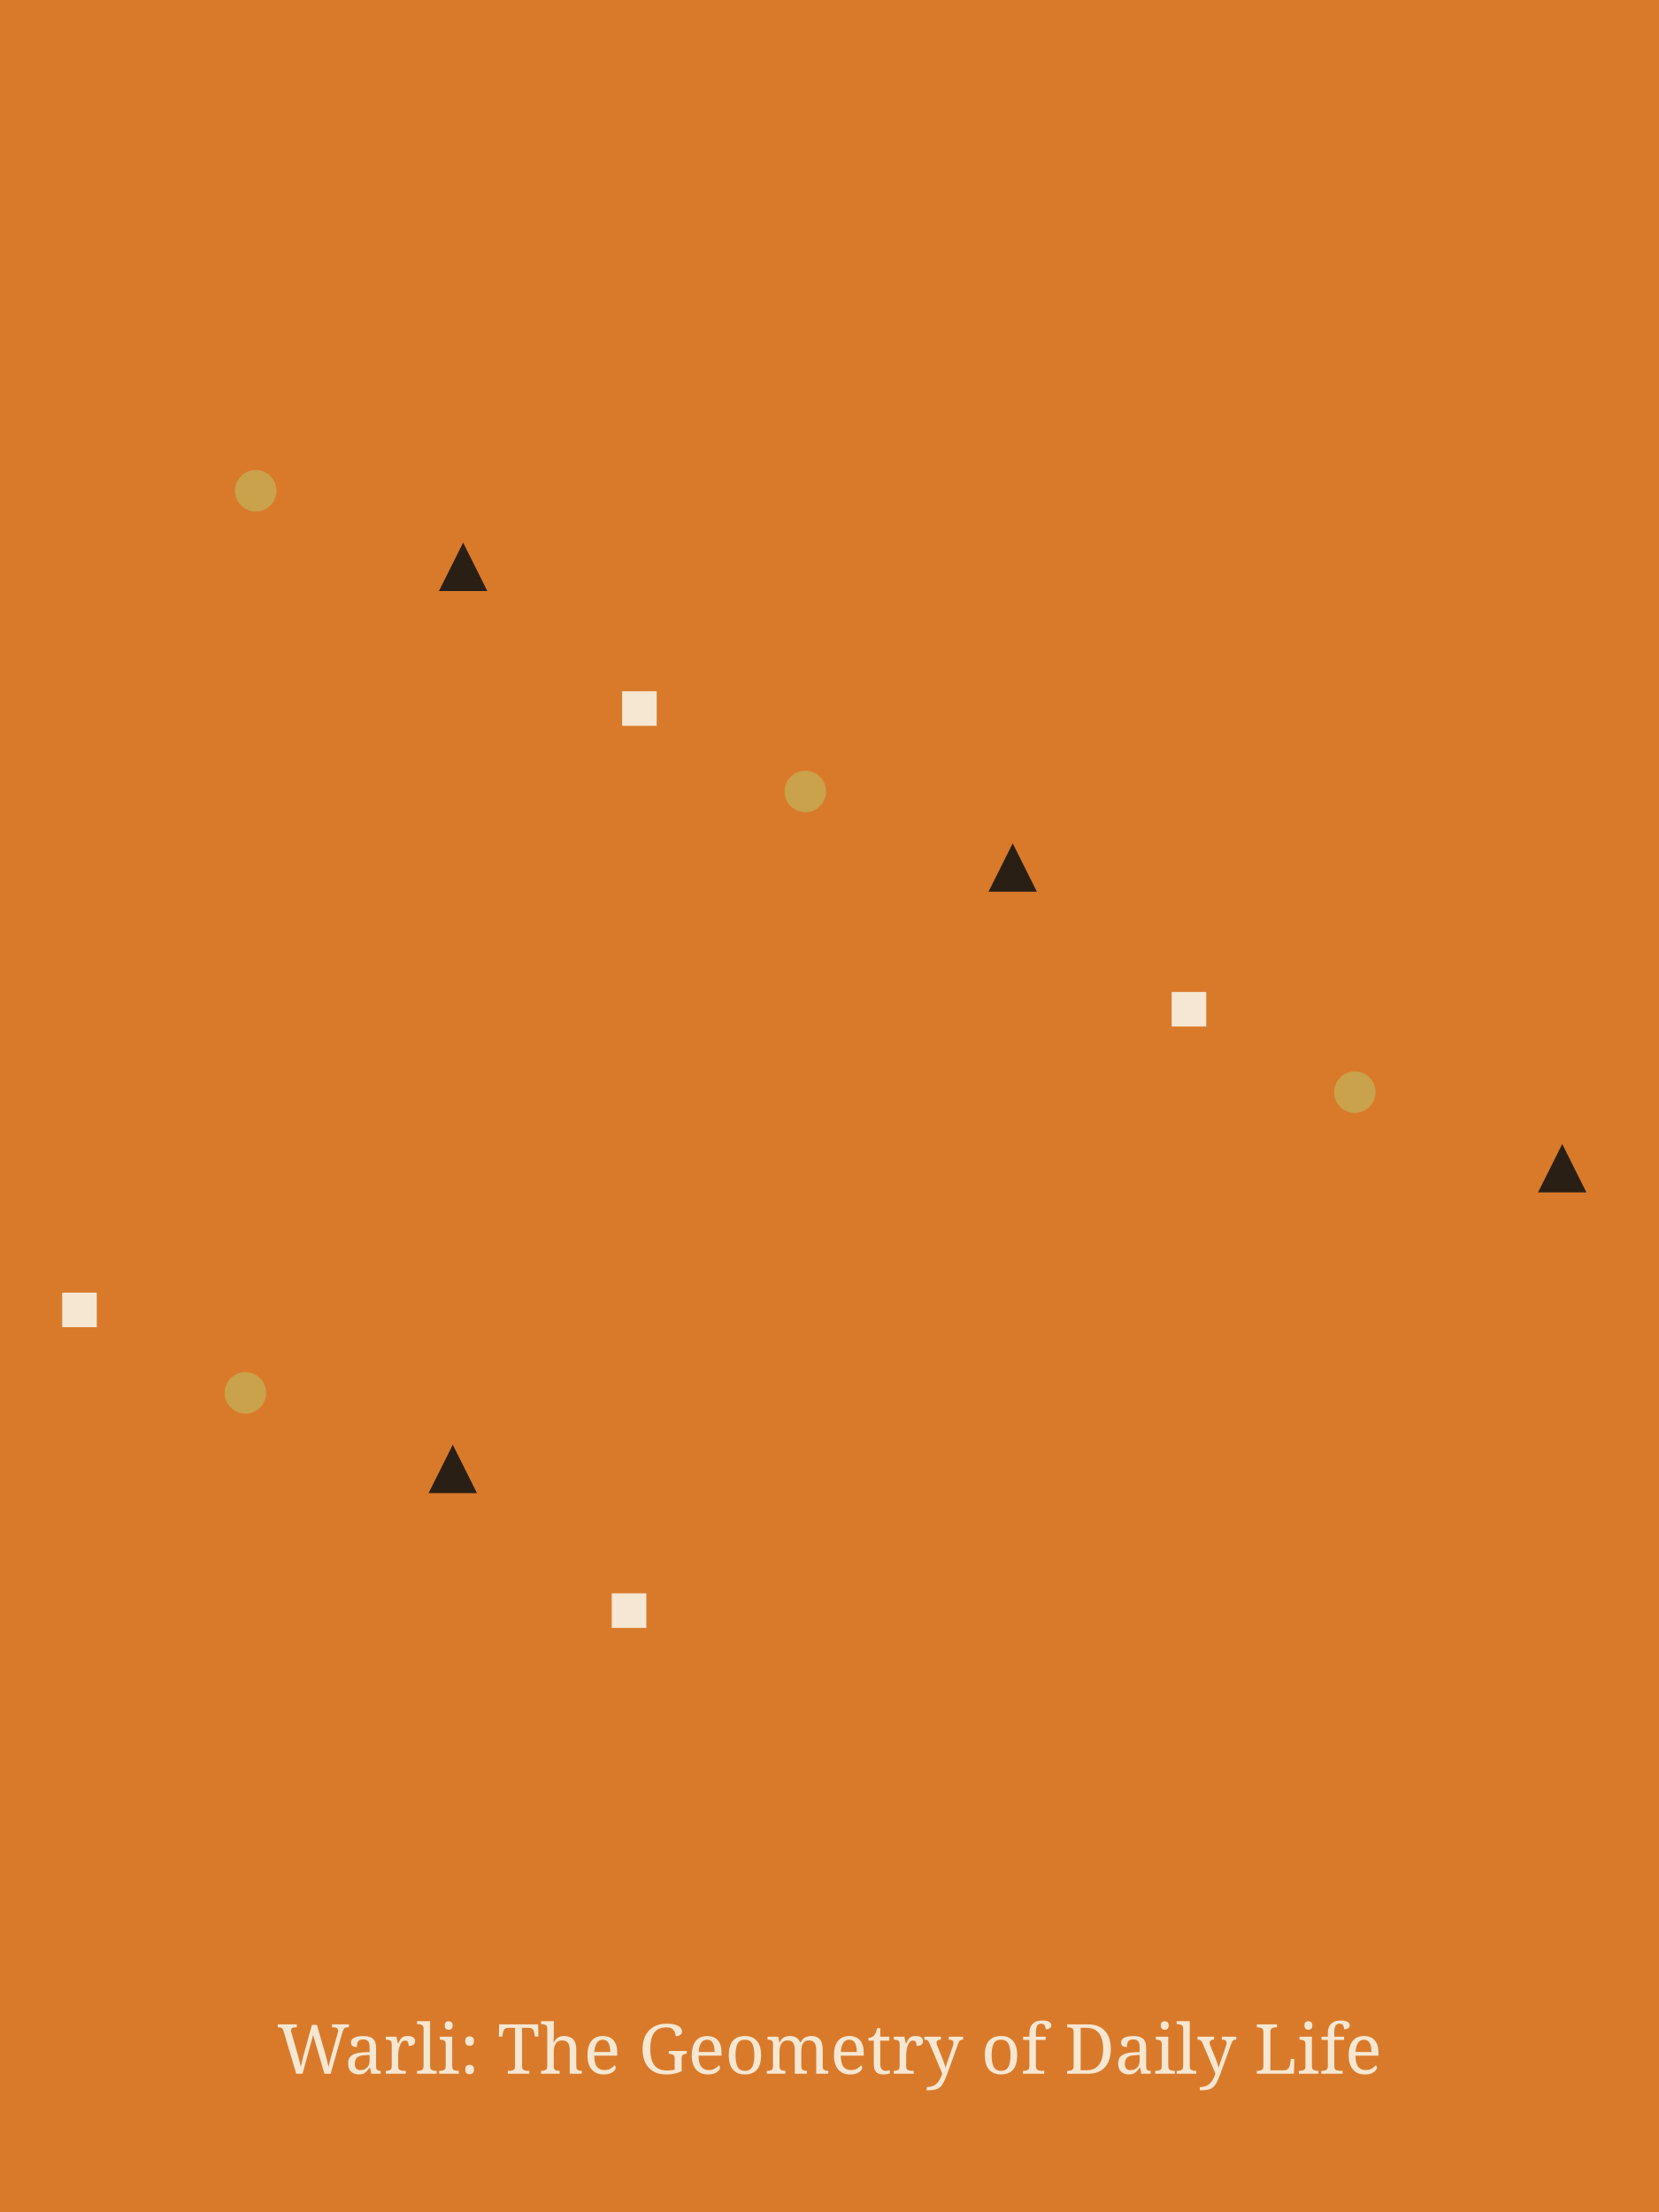
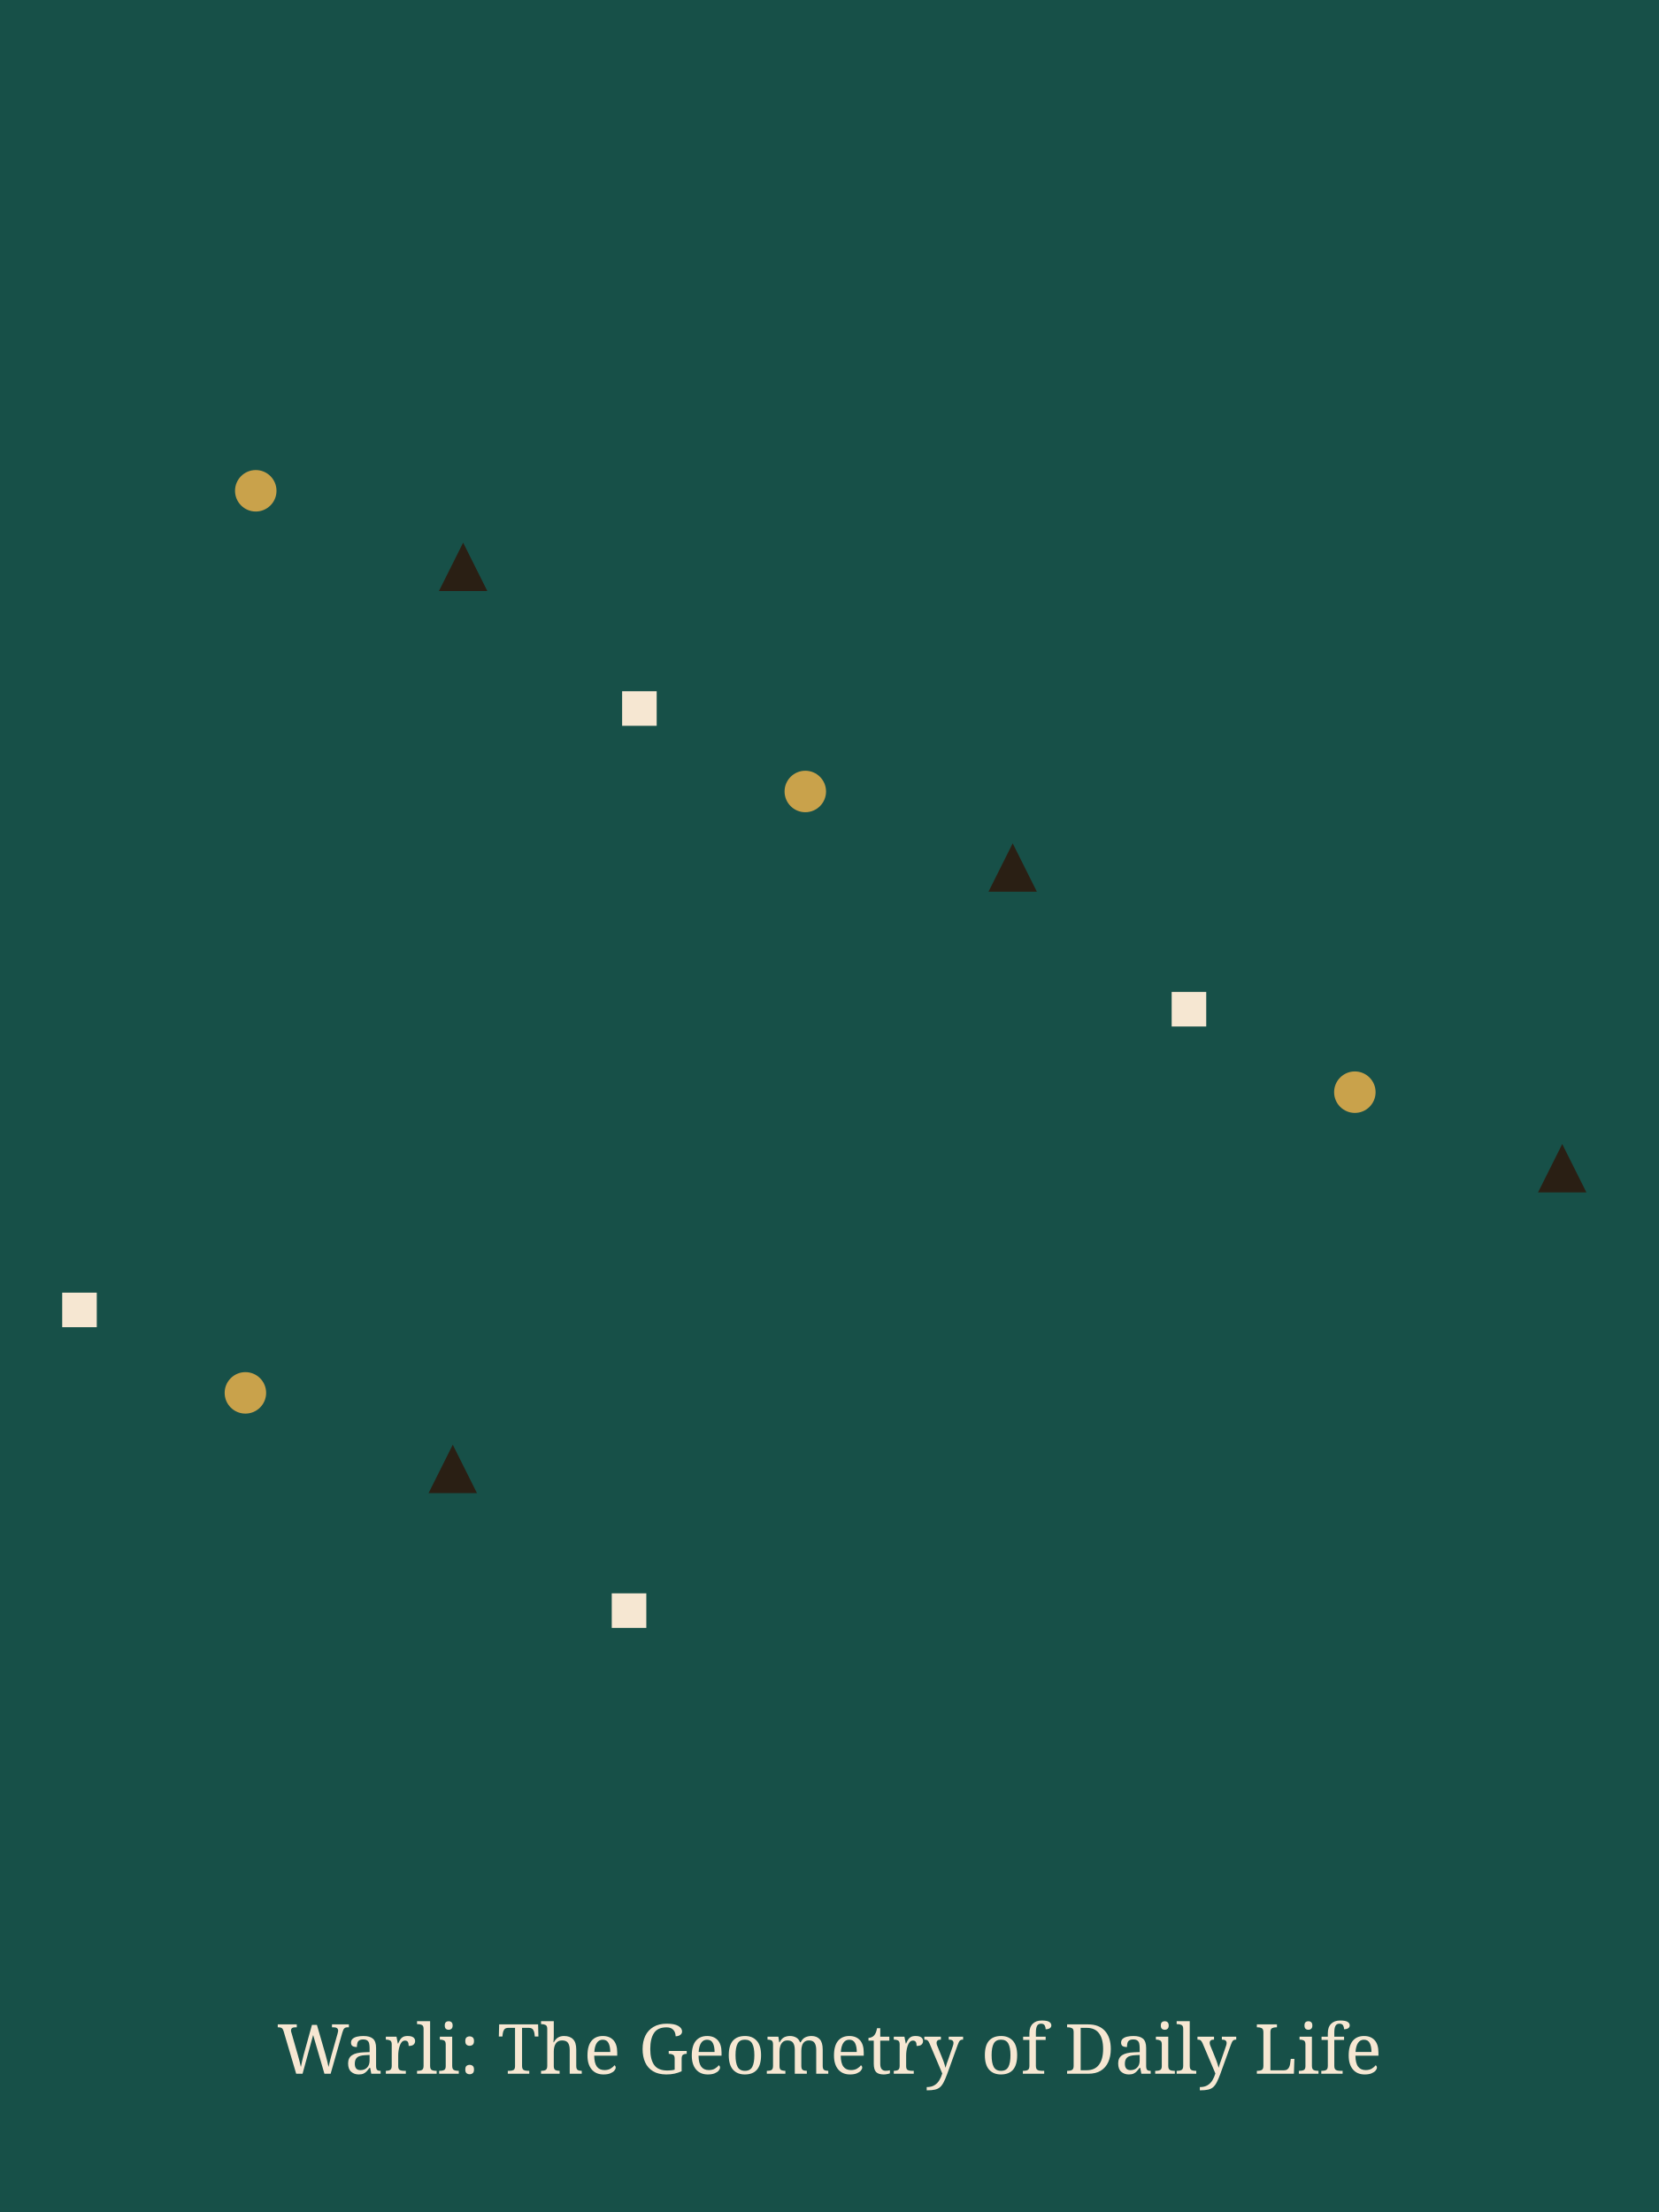
<svg xmlns="http://www.w3.org/2000/svg" width="480" height="640" viewBox="0 0 480 640">
-   <rect width="480" height="640" fill="#D97A2B" />
+   <rect width="480" height="640" fill="#175048" />
  <circle cx="74" cy="142" r="6" fill="#C9A24B" />
  <polygon points="127,171 141,171 134,157" fill="#2A1F14" />
  <rect x="180" y="200" width="10" height="10" fill="#F6E7D2" />
  <circle cx="233" cy="229" r="6" fill="#C9A24B" />
  <polygon points="286,258 300,258 293,244" fill="#2A1F14" />
  <rect x="339" y="287" width="10" height="10" fill="#F6E7D2" />
  <circle cx="392" cy="316" r="6" fill="#C9A24B" />
  <polygon points="445,345 459,345 452,331" fill="#2A1F14" />
  <rect x="18" y="374" width="10" height="10" fill="#F6E7D2" />
  <circle cx="71" cy="403" r="6" fill="#C9A24B" />
  <polygon points="124,432 138,432 131,418" fill="#2A1F14" />
  <rect x="177" y="461" width="10" height="10" fill="#F6E7D2" />
  <text x="240" y="600" font-family="Georgia, serif" font-size="20" fill="#F6E7D2" text-anchor="middle">Warli: The Geometry of Daily Life</text>
</svg>
